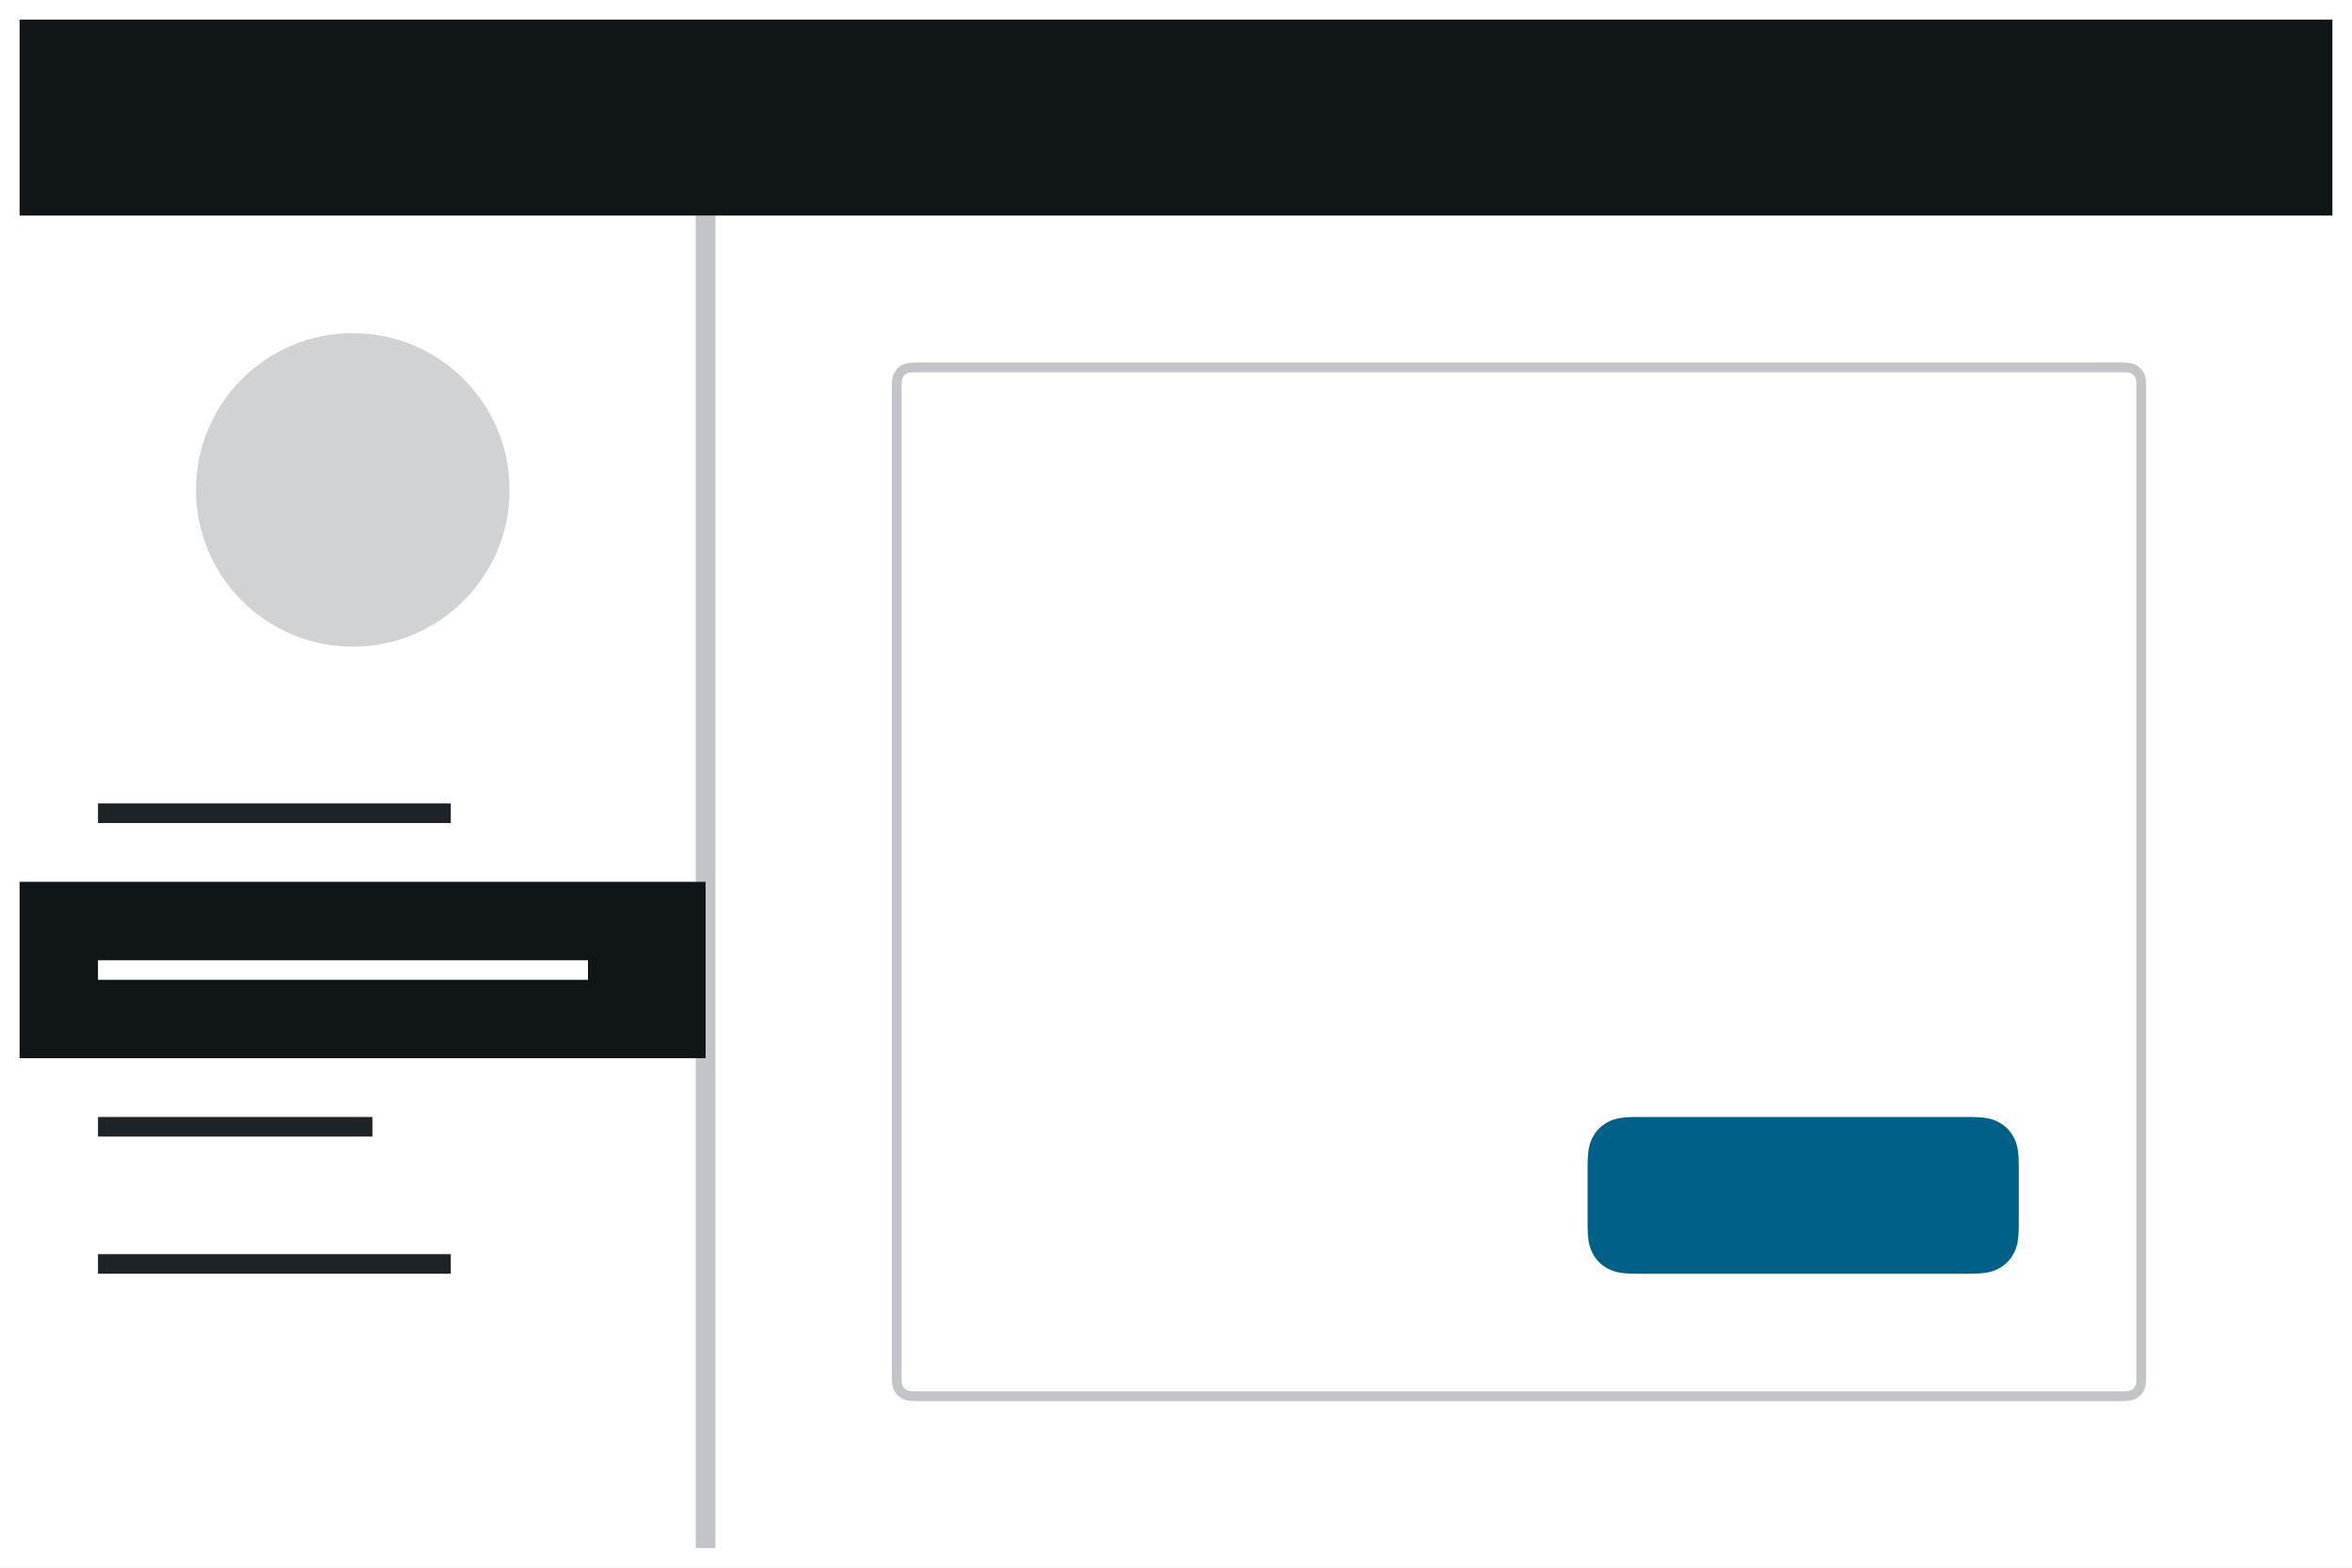
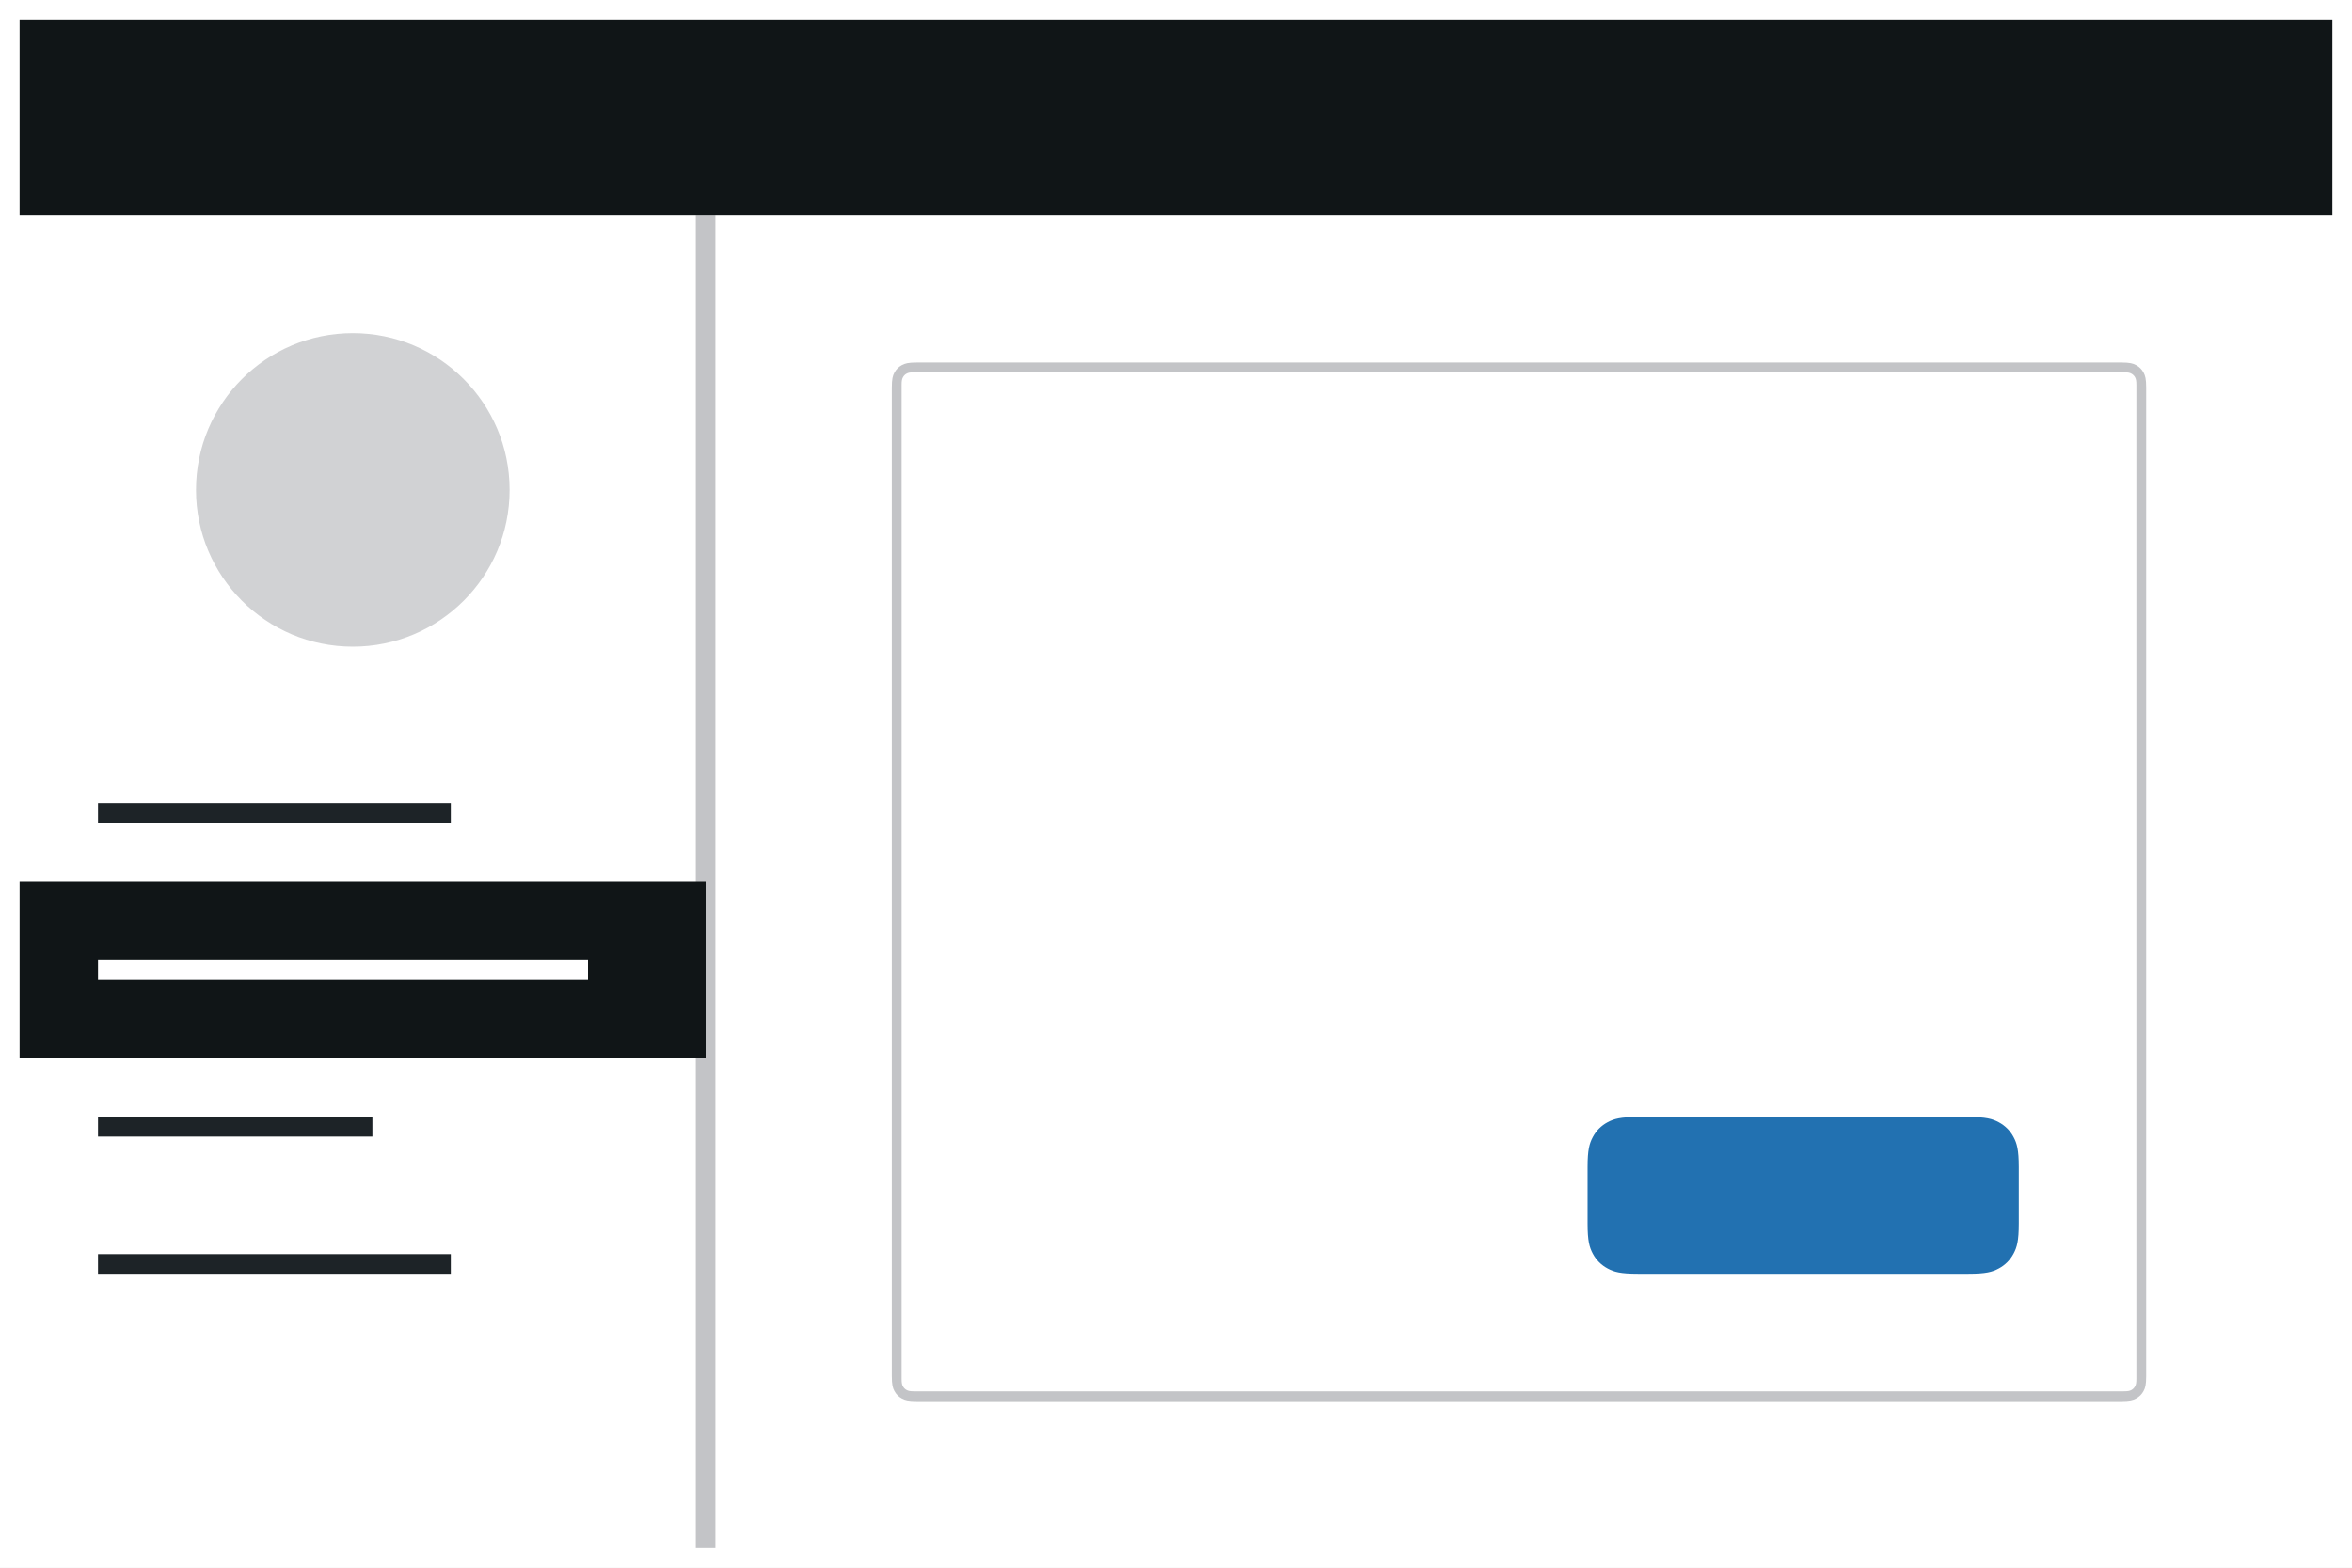
<svg xmlns="http://www.w3.org/2000/svg" width="120" height="80">
  <g fill="none" fill-rule="evenodd">
    <path fill="#FFF" d="M0 0h120v80H0z" />
    <path d="M46.782 18.5h61.436c.446 0 .607.046.77.134.163.087.291.215.378.378.088.163.134.324.134.77v50.436c0 .446-.046.607-.134.77a.909.909 0 01-.378.378c-.163.088-.324.134-.77.134H46.782c-.446 0-.607-.046-.77-.134a.909.909 0 01-.378-.378c-.088-.163-.134-.324-.134-.77V19.782c0-.446.046-.607.134-.77a.909.909 0 01.378-.378c.163-.088.324-.134.77-.134z" fill="#C3C4C7" />
    <path d="M46.641 19h61.718c.223 0 .304.023.385.067a.454.454 0 01.19.189c.043.081.066.162.066.385v50.718c0 .223-.023.304-.067.385a.454.454 0 01-.189.19c-.081.043-.162.066-.385.066H46.641c-.223 0-.304-.023-.385-.067a.454.454 0 01-.19-.189c-.043-.081-.066-.162-.066-.385V19.641c0-.223.023-.304.067-.385a.454.454 0 01.189-.19c.081-.043.162-.066.385-.066z" fill="#FFF" />
-     <path d="M83.564 57h16.872c.892 0 1.215.093 1.54.267.327.174.583.43.757.756.174.326.267.65.267 1.54v2.873c0 .892-.093 1.215-.267 1.54-.174.327-.43.583-.756.757-.326.174-.65.267-1.54.267H83.563c-.892 0-1.215-.093-1.54-.267a1.817 1.817 0 01-.757-.756c-.174-.326-.267-.65-.267-1.54v-2.873c0-.892.093-1.215.267-1.54.174-.327.43-.583.756-.757.326-.174.65-.267 1.54-.267z" fill="#006088" />
+     <path d="M83.564 57h16.872c.892 0 1.215.093 1.54.267.327.174.583.43.757.756.174.326.267.65.267 1.54v2.873c0 .892-.093 1.215-.267 1.54-.174.327-.43.583-.756.757-.326.174-.65.267-1.54.267H83.563c-.892 0-1.215-.093-1.54-.267a1.817 1.817 0 01-.757-.756c-.174-.326-.267-.65-.267-1.54v-2.873c0-.892.093-1.215.267-1.54.174-.327.43-.583.756-.757.326-.174.65-.267 1.54-.267z" fill="#2271B1" />
    <path fill="#C3C4C7" d="M35.5 11h1v68h-1z" />
    <path d="M23 64v1H5v-1h18zm-4-7v1H5v-1h14zm4-16v1H5v-1h18z" fill="#1D2327" />
    <path d="M36 45v9H1v-9h35zm-6 4H5v1h25v-1z" fill="#101517" />
    <circle fill-opacity=".3" fill="#646970" cx="18" cy="25" r="8" />
    <path fill="#101517" d="M1 1h118v10H1z" />
  </g>
</svg>
